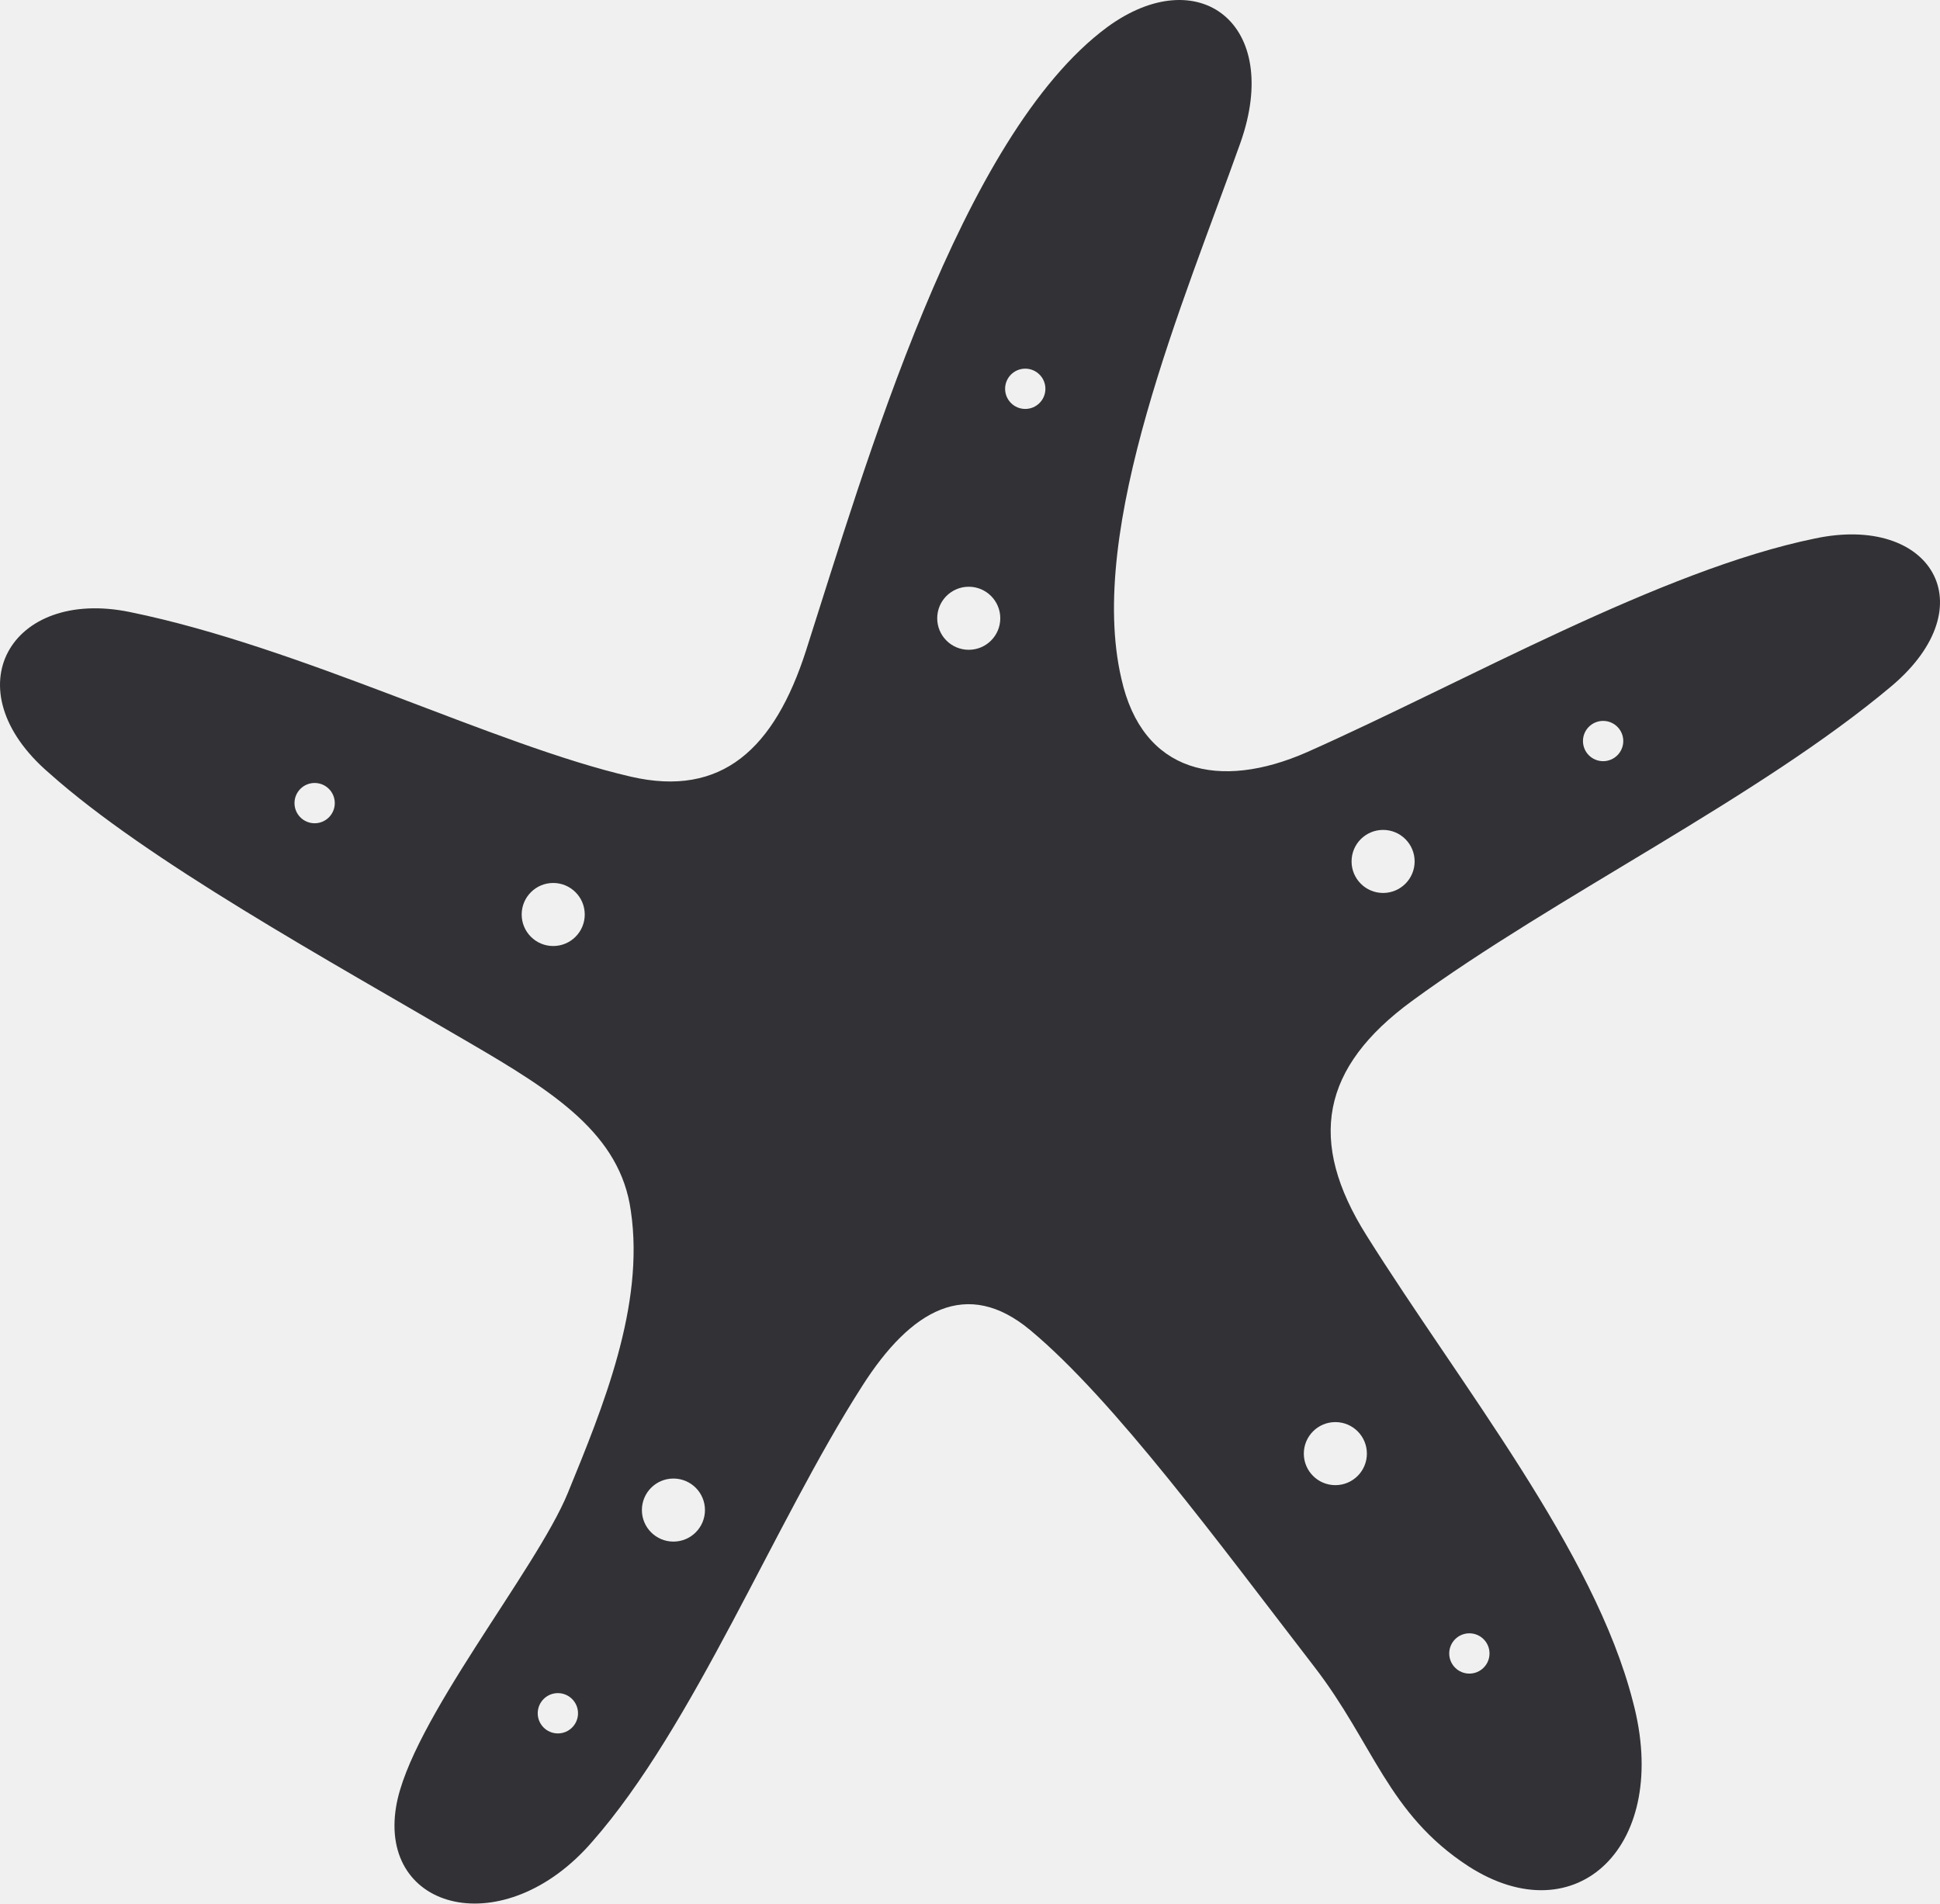
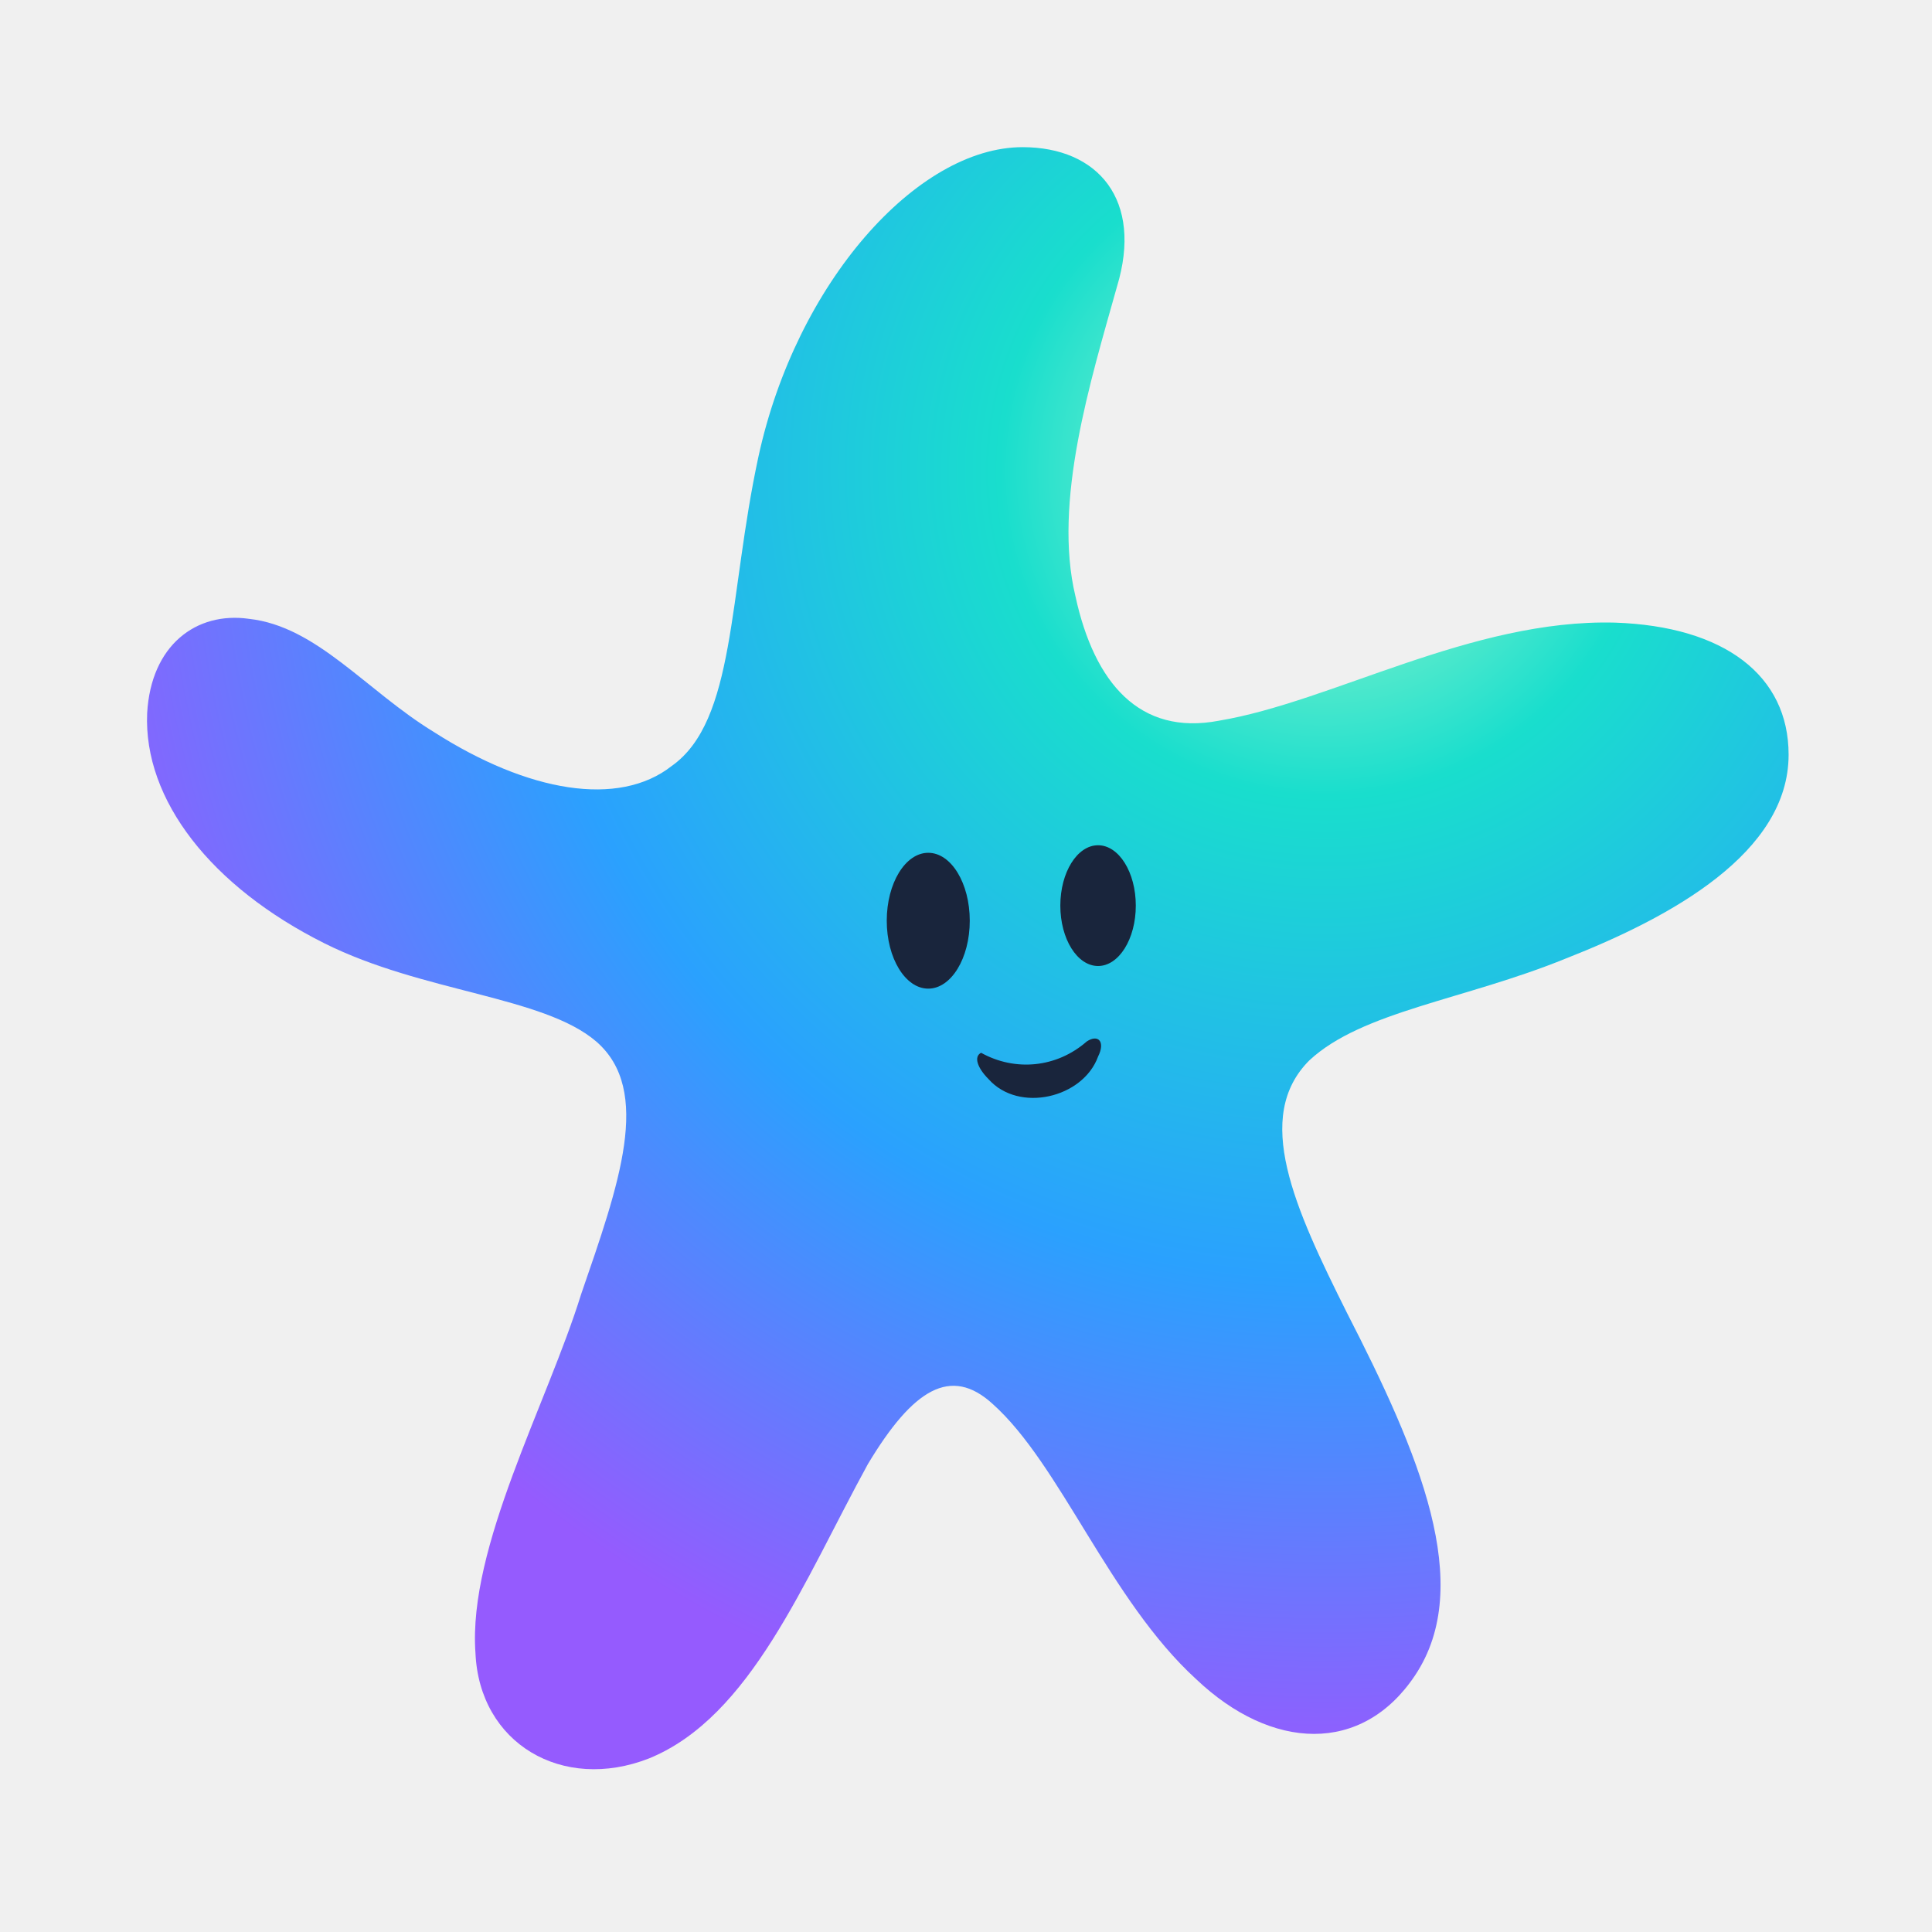
- <svg xmlns="http://www.w3.org/2000/svg" width="138.582" height="136" viewBox="0 0 138.582 136" fill="none">
-   <style>@media (prefers-color-scheme: dark) { path { fill: #FFFFFF; } }</style>
-   <g id="Starfish / optical alignment" clip-path="url(#clip0_0_16)">
-     <path id="Approved starfish" fill-rule="evenodd" clip-rule="evenodd" d="M79.102 1.932C85.609 -2.823 91.615 1.682 88.612 10.191C84.608 21.453 77.6 37.721 80.103 48.482C81.604 55.24 87.11 56.491 93.367 53.738C104.629 48.733 118.645 40.724 129.657 38.471C137.916 36.72 141.92 43.227 135.163 48.983C125.652 56.992 111.137 63.999 100.875 71.507C94.368 76.263 93.367 81.518 97.622 88.276C104.379 99.037 113.89 110.8 116.643 121.562C119.396 131.823 112.638 138.33 104.88 133.325C99.124 129.57 98.122 124.565 93.868 119.059C87.11 110.3 79.602 100.038 73.596 95.033C69.091 91.279 65.087 93.531 61.583 99.037C55.326 108.798 49.57 123.314 42.312 131.573C36.055 138.831 27.045 136.578 28.297 129.07C29.298 123.063 38.307 112.177 40.56 106.671C43.063 100.552 46.066 93.281 45.065 86.524C44.314 81.018 39.559 78.014 33.552 74.511C23.291 68.504 10.527 61.496 3.52 55.24C-3.488 49.233 0.767 41.975 9.276 43.727C21.539 46.23 35.304 53.237 45.065 55.49C51.572 56.992 55.326 53.488 57.578 46.48C61.833 33.216 68.59 9.69 79.102 1.932ZM71.454 44.173C71.454 45.417 70.446 46.425 69.202 46.425C67.958 46.425 66.949 45.417 66.949 44.173C66.949 42.929 67.958 41.92 69.202 41.92C70.446 41.92 71.454 42.929 71.454 44.173ZM74.677 27.778C74.677 28.573 74.032 29.217 73.238 29.217C72.443 29.217 71.799 28.573 71.799 27.778C71.799 26.983 72.443 26.339 73.238 26.339C74.032 26.339 74.677 26.983 74.677 27.778ZM101.053 61.545C101.053 62.789 100.044 63.798 98.8 63.798C97.556 63.798 96.548 62.789 96.548 61.545C96.548 60.301 97.556 59.293 98.8 59.293C100.044 59.293 101.053 60.301 101.053 61.545ZM115.957 52.944C115.957 53.739 115.312 54.383 114.517 54.383C113.723 54.383 113.078 53.739 113.078 52.944C113.078 52.149 113.723 51.505 114.517 51.505C115.312 51.505 115.957 52.149 115.957 52.944ZM97.642 103.855C97.642 105.099 96.634 106.107 95.39 106.107C94.146 106.107 93.137 105.099 93.137 103.855C93.137 102.611 94.146 101.602 95.39 101.602C96.634 101.602 97.642 102.611 97.642 103.855ZM106.402 118.132C106.402 118.927 105.758 119.571 104.963 119.571C104.169 119.571 103.524 118.927 103.524 118.132C103.524 117.337 104.169 116.693 104.963 116.693C105.758 116.693 106.402 117.337 106.402 118.132ZM50.358 107.887C50.358 109.131 49.35 110.14 48.106 110.14C46.862 110.14 45.853 109.131 45.853 107.887C45.853 106.643 46.862 105.635 48.106 105.635C49.35 105.635 50.358 106.643 50.358 107.887ZM41.29 122.406C41.29 123.2 40.646 123.845 39.851 123.845C39.056 123.845 38.412 123.2 38.412 122.406C38.412 121.611 39.056 120.966 39.851 120.966C40.646 120.966 41.29 121.611 41.29 122.406ZM41.771 65.337C41.771 66.581 40.762 67.589 39.518 67.589C38.274 67.589 37.266 66.581 37.266 65.337C37.266 64.093 38.274 63.084 39.518 63.084C40.762 63.084 41.771 64.093 41.771 65.337ZM23.915 57.379C23.915 58.173 23.271 58.818 22.476 58.818C21.681 58.818 21.037 58.173 21.037 57.379C21.037 56.584 21.681 55.94 22.476 55.94C23.271 55.94 23.915 56.584 23.915 57.379Z" fill="#323236" />
-   </g>
+ <svg xmlns="http://www.w3.org/2000/svg" width="512" height="512" viewBox="0 0 512 512" fill="none">
+   <path d="M177.999 203C194.999 191 192.999 158 200.999 121C210.999 75 242.999 39 270.999 39C290.999 39 302.999 53 295.999 76C288.999 101 278.999 133 284.999 158C289.999 181 301.999 195 322.999 191C352.999 186 389.999 164 427.999 165C456.999 166 473.999 179 473.999 200C473.999 226 442.999 243 414.999 254C387.999 265 360.999 268 346.999 281C331.999 296 342.999 320 356.999 348C375.999 385 390.999 420 374.999 444C360.999 465 336.999 464 316.999 445C293.999 424 280.999 388 262.999 372C251.999 362 241.999 368 229.999 388C212.999 419 198.999 455 171.999 466C148.999 475 126.999 462 125.999 438C123.999 410 144.999 372 153.999 343C163.999 314 172.999 289 157.999 276C143.999 264 111.999 263 85.999 250C55.999 235 37.999 212 38.999 189C39.999 171 51.999 162 65.999 164C83.999 166 96.999 183 114.999 194C139.999 210 163.999 214 177.999 203Z" fill="url(#paint0_radial_3288_246)" />
+   <path d="M245.998 262C252.073 262 256.998 253.941 256.998 244C256.998 234.059 252.073 226 245.998 226C239.923 226 234.998 234.059 234.998 244C234.998 253.941 239.923 262 245.998 262Z" fill="#19253C" />
+   <path d="M290.998 256C296.521 256 300.998 248.837 300.998 240C300.998 231.163 296.521 224 290.998 224C285.475 224 280.998 231.163 280.998 240C280.998 248.837 285.475 256 290.998 256Z" fill="#19253C" />
+   <path d="M260 279C269 284 280 283 288 276C291 274 293 276 291 280C287 291 270 295 262 286C259 283 258 280 260 279Z" fill="#19253C" />
  <defs>
-     <clipPath id="clip0_0_16">
-       <rect width="138.582" height="146" fill="white" />
-     </clipPath>
+     <radialGradient id="paint0_radial_3288_246" cx="0" cy="0" r="1" gradientUnits="userSpaceOnUse" gradientTransform="translate(352.188 124.973) scale(348.032 343.891)">
+       <stop stop-color="#B2FCCB" />
+       <stop offset="0.25" stop-color="#19DECD" />
+       <stop offset="0.62" stop-color="#2AA1FE" />
+       <stop offset="1" stop-color="#955BFE" />
+     </radialGradient>
  </defs>
</svg>
